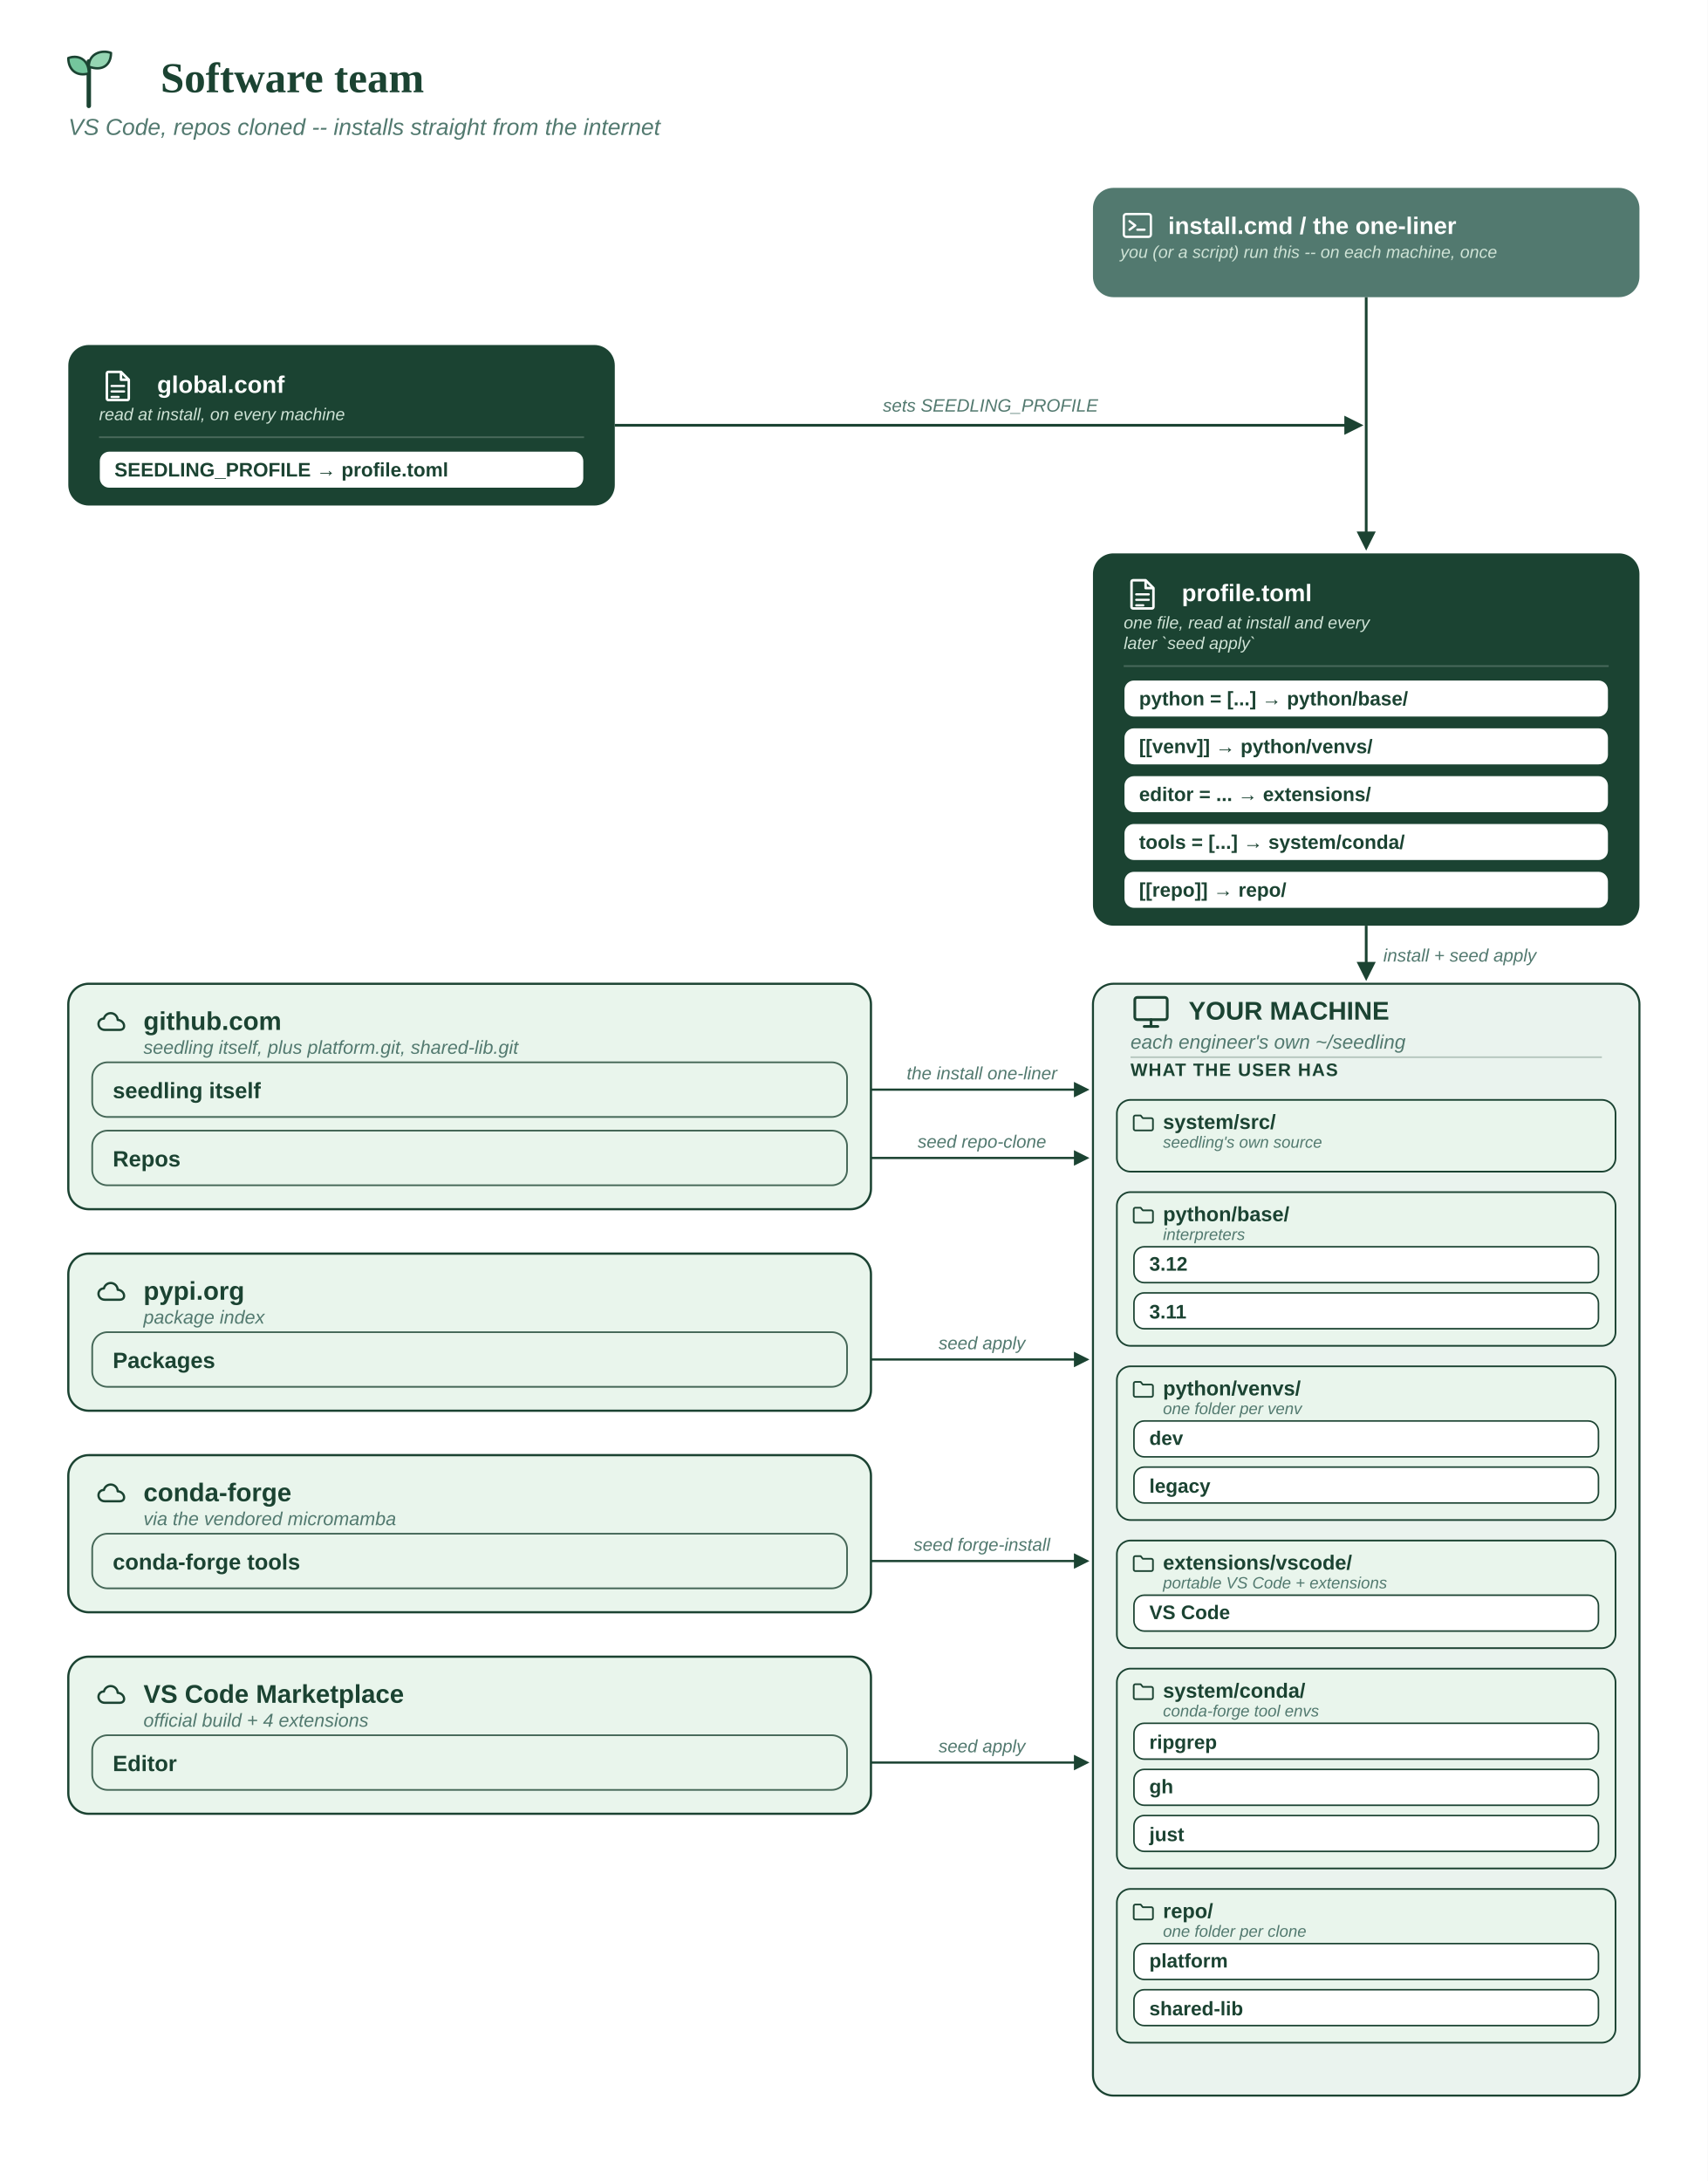
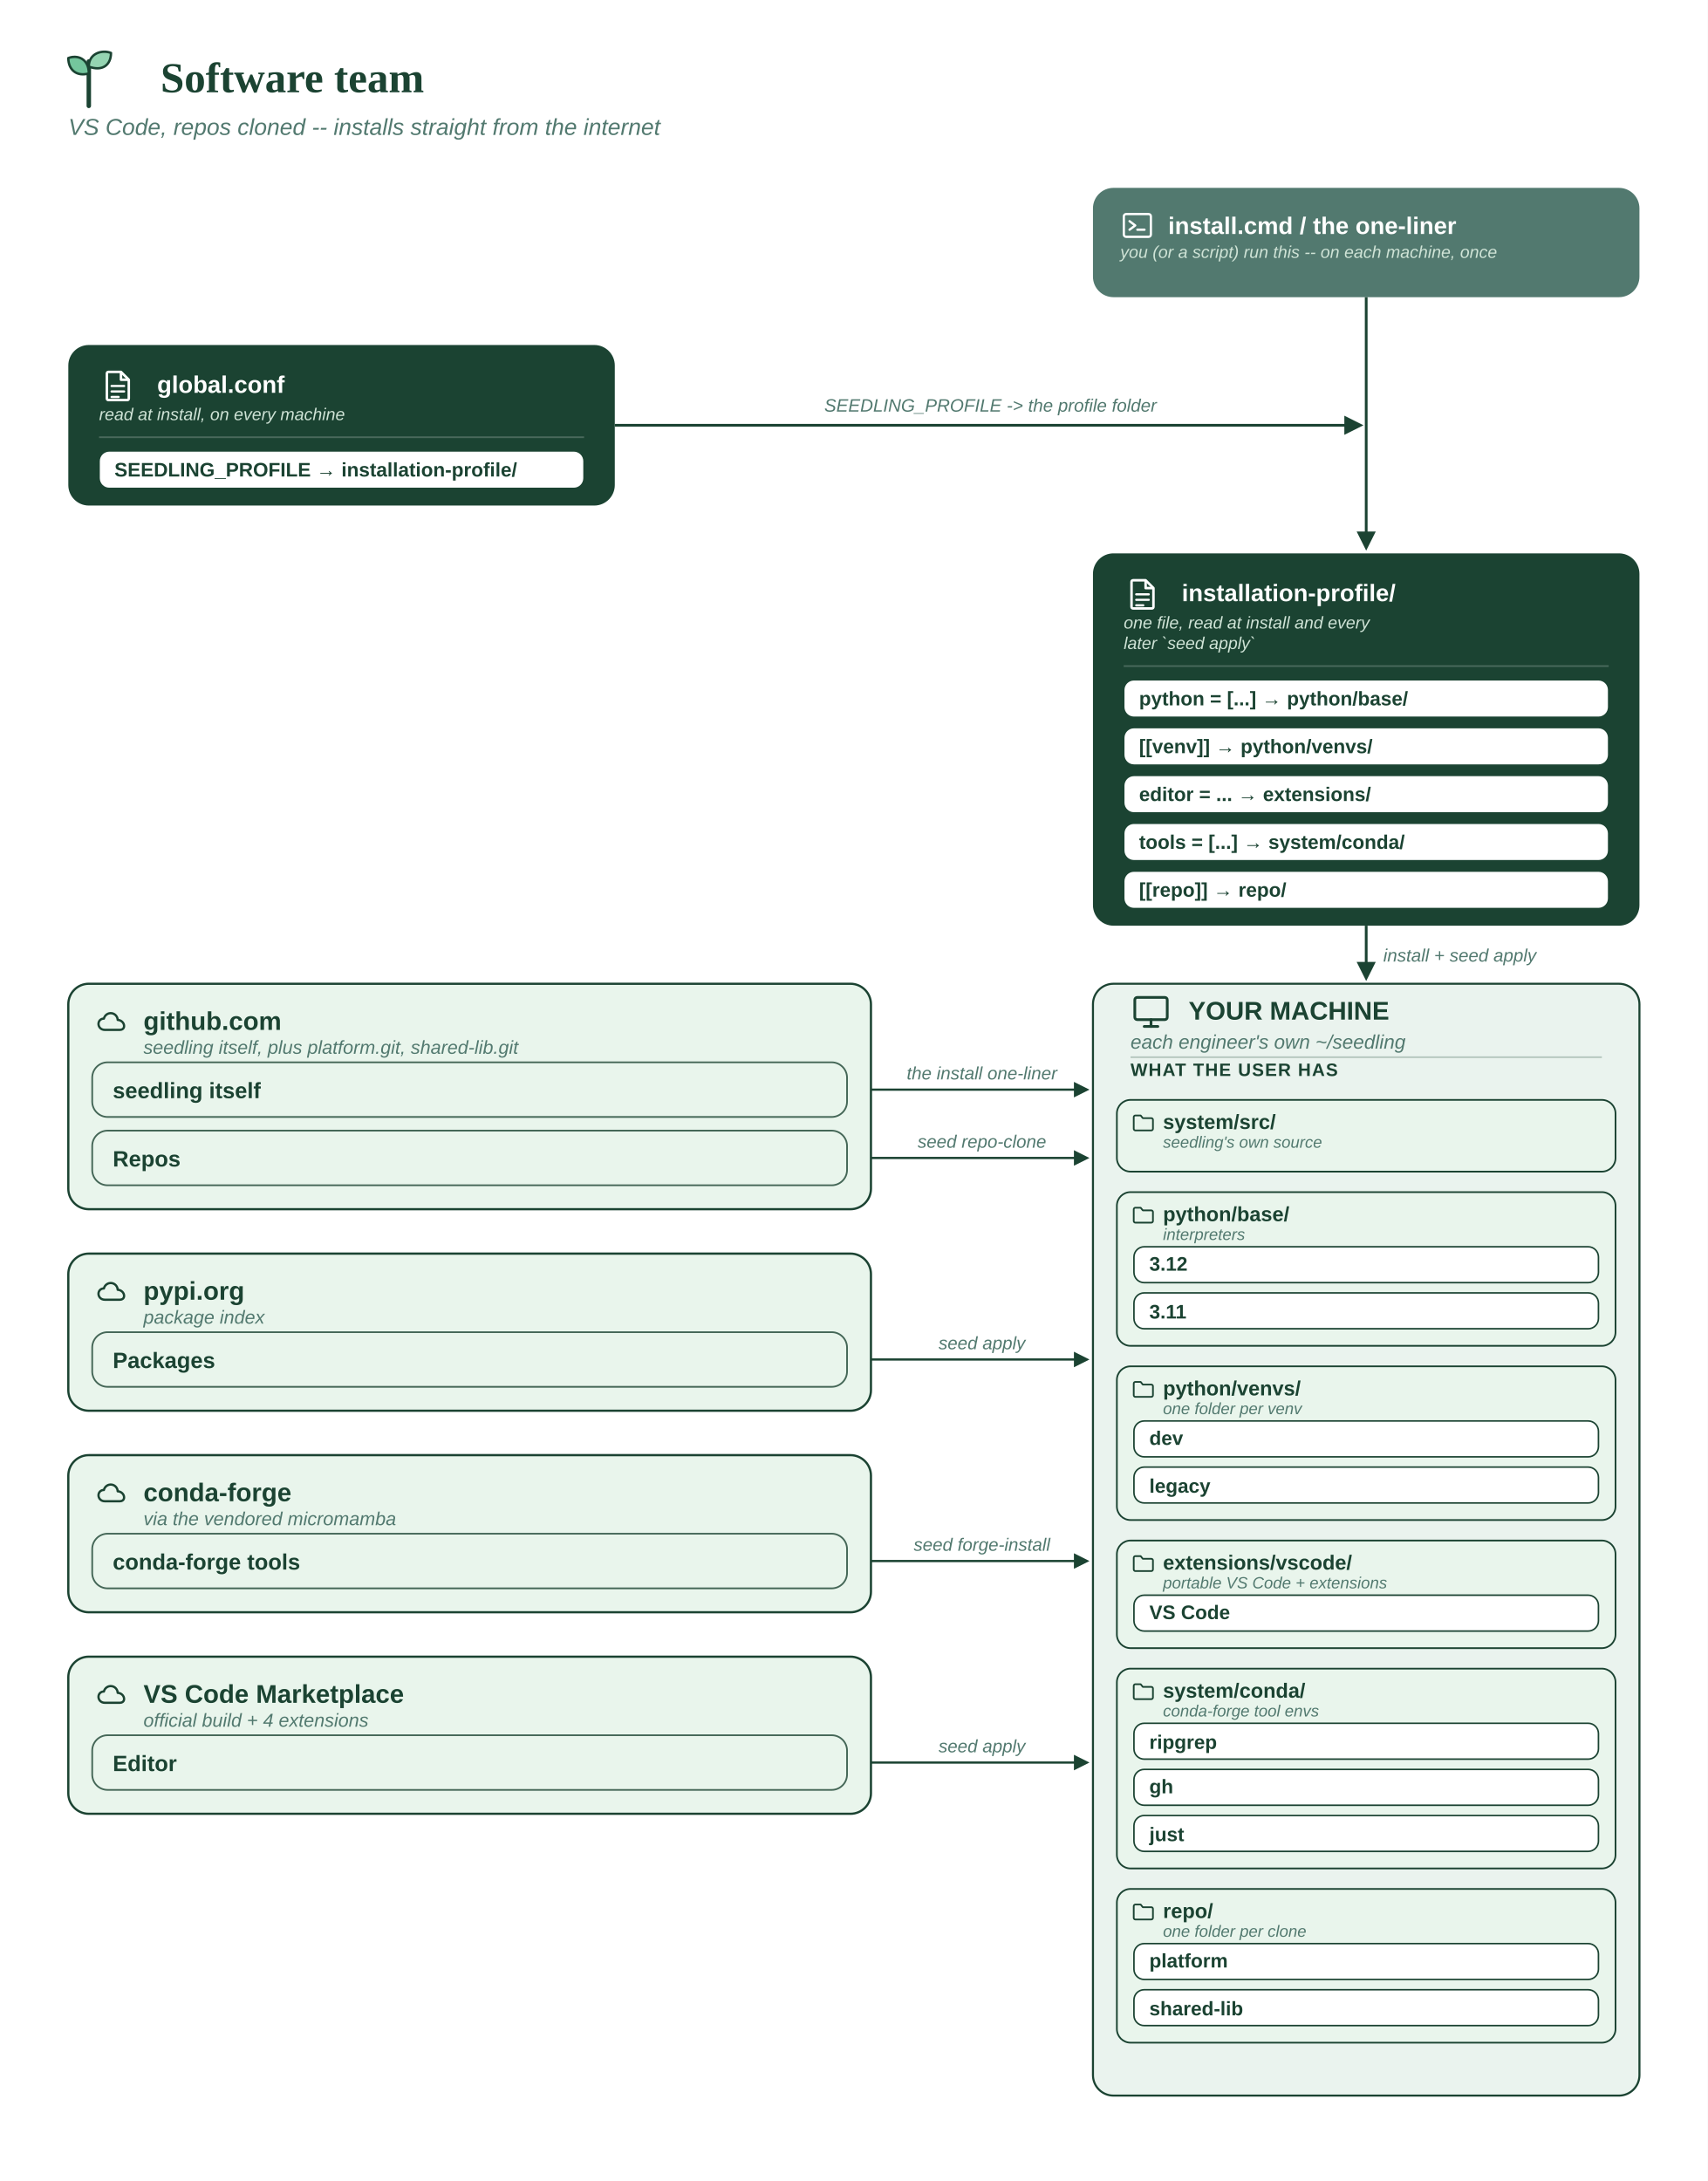
<svg xmlns="http://www.w3.org/2000/svg" viewBox="0 0 1000 1277" font-family="Arial, Helvetica, sans-serif">
  <defs>
    <defs>
      <style>
      .head  { font-family: Georgia, 'Times New Roman', serif; }
      .body  { font-family: Arial, Helvetica, sans-serif; }
      .fg    { fill: #1B4332; }
      .fw    { fill: #FFFFFF; }
      .fmute { fill: #52796F; }
    </style>
      <marker id="arrow" markerWidth="7" markerHeight="7" refX="5.5" refY="3.5" orient="auto">
        <path d="M0,0 L7,3.5 L0,7 Z" fill="#1B4332" />
      </marker>
      <symbol id="ic-cloud" viewBox="0 0 24 24">
        <path d="M6.5 18 C3.5 18 2 15.8 2 13.8 C2 11.6 3.8 10 5.8 10.1 C6.4 7.6 8.7 6 11.2 6.3 C13.6 6.6 15.4 8.6 15.5 11 C17.9 11.1 20 13 20 15.3 C20 17.4 18.2 18 17 18 Z" fill="none" stroke="currentColor" stroke-width="1.6" stroke-linejoin="round" />
      </symbol>
      <symbol id="ic-box" viewBox="0 0 24 24">
        <path d="M3 8 L12 4 L21 8 L12 12 Z" fill="none" stroke="currentColor" stroke-width="1.6" stroke-linejoin="round" />
        <path d="M3 8 V17 L12 21 V12" fill="none" stroke="currentColor" stroke-width="1.6" stroke-linejoin="round" />
        <path d="M21 8 V17 L12 21" fill="none" stroke="currentColor" stroke-width="1.6" stroke-linejoin="round" />
      </symbol>
      <symbol id="ic-server" viewBox="0 0 24 24">
        <rect x="3" y="4" width="18" height="6" rx="1.3" fill="none" stroke="currentColor" stroke-width="1.6" />
        <rect x="3" y="14" width="18" height="6" rx="1.3" fill="none" stroke="currentColor" stroke-width="1.6" />
        <circle cx="7" cy="7" r="1" fill="currentColor" />
        <circle cx="7" cy="17" r="1" fill="currentColor" />
      </symbol>
      <symbol id="ic-monitor" viewBox="0 0 24 24">
        <rect x="2.5" y="4" width="19" height="13" rx="1.4" fill="none" stroke="currentColor" stroke-width="1.6" />
        <line x1="8" y1="21" x2="16" y2="21" stroke="currentColor" stroke-width="1.6" stroke-linecap="round" />
        <line x1="12" y1="17" x2="12" y2="21" stroke="currentColor" stroke-width="1.6" stroke-linecap="round" />
      </symbol>
      <symbol id="ic-folder" viewBox="0 0 24 24">
        <path d="M3 6.5 C3 5.7 3.7 5 4.5 5 H9.5 L11.5 7.5 H19.5 C20.3 7.5 21 8.2 21 9 V17.5 C21 18.3 20.3 19 19.5 19 H4.5 C3.7 19 3 18.3 3 17.5 Z" fill="none" stroke="currentColor" stroke-width="1.6" stroke-linejoin="round" />
      </symbol>
      <symbol id="ic-doc" viewBox="0 0 24 24">
        <path d="M6 3 H14 L19 8 V20 C19 20.6 18.6 21 18 21 H6 C5.4 21 5 20.6 5 20 V4 C5 3.4 5.4 3 6 3 Z" fill="none" stroke="currentColor" stroke-width="1.6" stroke-linejoin="round" />
        <path d="M14 3 V8 H19" fill="none" stroke="currentColor" stroke-width="1.6" stroke-linejoin="round" />
        <line x1="8" y1="12" x2="16" y2="12" stroke="currentColor" stroke-width="1.4" stroke-linecap="round" />
        <line x1="8" y1="15.5" x2="16" y2="15.5" stroke="currentColor" stroke-width="1.4" stroke-linecap="round" />
        <line x1="8" y1="19" x2="12.5" y2="19" stroke="currentColor" stroke-width="1.4" stroke-linecap="round" />
      </symbol>
      <symbol id="ic-terminal" viewBox="0 0 24 24">
        <rect x="2.5" y="4" width="19" height="16" rx="1.6" fill="none" stroke="currentColor" stroke-width="1.6" />
        <path d="M6.5 9 L10.5 12 L6.5 15" fill="none" stroke="currentColor" stroke-width="1.6" stroke-linecap="round" stroke-linejoin="round" />
        <line x1="12" y1="15" x2="17" y2="15" stroke="currentColor" stroke-width="1.6" stroke-linecap="round" />
      </symbol>
    </defs>
  </defs>
  <rect x="0" y="0" width="1000" height="1277" fill="#FFFFFF" />
  <g transform="translate(40,20)">
    <path d="M12 42 V16" stroke="#1B4332" stroke-width="2.6" stroke-linecap="round" fill="none" />
    <path d="M12 23 C12 14 5 12 0 14 C0 21 5 25 12 23 Z" fill="#74C69D" stroke="#1B4332" stroke-width="1.4" stroke-linejoin="round" />
    <path d="M12 19 C12 11 20 9 25 11 C25 18 20 22 12 19 Z" fill="#95D5B2" stroke="#1B4332" stroke-width="1.4" stroke-linejoin="round" />
  </g>
  <text x="94" y="54" class="head fg" font-size="25" font-weight="700">Software team</text>
  <text x="40" y="79" class="body fmute" font-size="13.5" font-style="italic">VS Code, repos cloned -- installs straight from the internet</text>
  <rect x="640" y="110" width="320" height="64" rx="12" fill="#52796F" />
  <use href="#ic-terminal" x="656" y="122" width="20" height="20" color="#FFFFFF" />
  <text x="684" y="137" class="body fw" font-size="14.0" font-weight="700">install.cmd  /  the one-liner</text>
  <text x="656" y="151" class="body" fill="#CFE3D6" font-size="10" font-style="italic">you (or a script) run this -- on each machine, once</text>
  <line x1="800" y1="174" x2="800" y2="320" stroke="#1B4332" stroke-width="1.6" marker-end="url(#arrow)" />
  <rect x="40" y="202" width="320" height="94" rx="12" fill="#1B4332" />
  <use href="#ic-doc" x="58" y="215" width="22" height="22" color="#FFFFFF" />
  <text x="92" y="230" class="body fw" font-size="14" font-weight="700">global.conf</text>
  <text x="58" y="246" class="body" fill="#CFE3D6" font-size="10" font-style="italic">read at install, on every machine</text>
  <line x1="58" y1="256" x2="342" y2="256" stroke="#FFFFFF" stroke-width="1" opacity="0.2" />
  <rect x="58" y="264" width="284" height="22" rx="6" fill="#FFFFFF" stroke="#1B4332" stroke-width="0.9" />
-   <text x="67" y="279" class="body fg" font-size="11.5" font-weight="600">SEEDLING_PROFILE  →  profile.toml</text>
+   <text x="67" y="279" class="body fg" font-size="11.5" font-weight="600">SEEDLING_PROFILE  →  installation-profile/</text>
  <line x1="360" y1="249" x2="796" y2="249" stroke="#1B4332" stroke-width="1.6" marker-end="url(#arrow)" />
-   <text x="580" y="241" text-anchor="middle" class="body fmute" font-size="10.5" font-style="italic">sets SEEDLING_PROFILE</text>
+   <text x="580" y="241" text-anchor="middle" class="body fmute" font-size="10.5" font-style="italic">SEEDLING_PROFILE -&gt; the profile folder</text>
  <rect x="640" y="324" width="320" height="218" rx="12" fill="#1B4332" />
  <use href="#ic-doc" x="658" y="337" width="22" height="22" color="#FFFFFF" />
-   <text x="692" y="352" class="body fw" font-size="14.0" font-weight="700">profile.toml</text>
+   <text x="692" y="352" class="body fw" font-size="14.0" font-weight="700">installation-profile/</text>
  <text x="658" y="368" class="body" fill="#CFE3D6" font-size="10" font-style="italic">one file, read at install and every</text>
  <text x="658" y="380" class="body" fill="#CFE3D6" font-size="10" font-style="italic">later `seed apply`</text>
  <line x1="658" y1="390" x2="942" y2="390" stroke="#FFFFFF" stroke-width="1" opacity="0.2" />
  <rect x="658" y="398" width="284" height="22" rx="6" fill="#FFFFFF" stroke="#1B4332" stroke-width="0.9" />
  <text x="667" y="413" class="body fg" font-size="11.5" font-weight="600">python = [...]  →  python/base/</text>
  <rect x="658" y="426" width="284" height="22" rx="6" fill="#FFFFFF" stroke="#1B4332" stroke-width="0.9" />
  <text x="667" y="441" class="body fg" font-size="11.5" font-weight="600">[[venv]]  →  python/venvs/</text>
  <rect x="658" y="454" width="284" height="22" rx="6" fill="#FFFFFF" stroke="#1B4332" stroke-width="0.9" />
  <text x="667" y="469" class="body fg" font-size="11.5" font-weight="600">editor = ...  →  extensions/</text>
  <rect x="658" y="482" width="284" height="22" rx="6" fill="#FFFFFF" stroke="#1B4332" stroke-width="0.9" />
  <text x="667" y="497" class="body fg" font-size="11.5" font-weight="600">tools = [...]  →  system/conda/</text>
  <rect x="658" y="510" width="284" height="22" rx="6" fill="#FFFFFF" stroke="#1B4332" stroke-width="0.9" />
  <text x="667" y="525" class="body fg" font-size="11.5" font-weight="600">[[repo]]  →  repo/</text>
  <line x1="800" y1="542" x2="800" y2="572" stroke="#1B4332" stroke-width="1.6" marker-end="url(#arrow)" />
  <text x="810" y="563" class="body fmute" font-size="10.5" font-style="italic">install + seed apply</text>
  <rect x="640" y="576" width="320" height="651" rx="12" fill="#EAF3EE" stroke="#1B4332" stroke-width="1.2" />
  <use href="#ic-monitor" x="662" y="580" width="24" height="24" color="#1B4332" />
  <text x="696" y="597" class="body fg" font-size="15" font-weight="700">YOUR MACHINE</text>
  <text x="662" y="614" class="body fmute" font-size="11.5" font-style="italic">each engineer's own ~/seedling</text>
  <line x1="662" y1="619" x2="938" y2="619" stroke="#1B4332" stroke-width="1" opacity="0.25" />
  <text x="662" y="630" class="body fg" font-size="10.5" font-weight="700" letter-spacing="0.6">WHAT THE USER HAS</text>
  <rect x="654" y="644" width="292" height="42" rx="8" fill="#E9F5EC" stroke="#1B4332" stroke-width="1" />
  <use href="#ic-folder" x="662" y="650" width="15" height="15" color="#1B4332" />
  <text x="681" y="661" class="body fg" font-size="12.0" font-weight="700">system/src/</text>
  <text x="681" y="672" class="body fmute" font-size="9.5" font-style="italic">seedling's own source</text>
  <rect x="654" y="698" width="292" height="90" rx="8" fill="#E9F5EC" stroke="#1B4332" stroke-width="1" />
  <use href="#ic-folder" x="662" y="704" width="15" height="15" color="#1B4332" />
  <text x="681" y="715" class="body fg" font-size="12.0" font-weight="700">python/base/</text>
  <text x="681" y="726" class="body fmute" font-size="9.5" font-style="italic">interpreters</text>
  <rect x="664" y="730" width="272" height="21" rx="6" fill="#FFFFFF" stroke="#1B4332" stroke-width="0.9" />
  <text x="673" y="744" class="body fg" font-size="11.5" font-weight="600">3.12</text>
  <rect x="664" y="757" width="272" height="21" rx="6" fill="#FFFFFF" stroke="#1B4332" stroke-width="0.9" />
  <text x="673" y="772" class="body fg" font-size="11.5" font-weight="600">3.11</text>
  <rect x="654" y="800" width="292" height="90" rx="8" fill="#E9F5EC" stroke="#1B4332" stroke-width="1" />
  <use href="#ic-folder" x="662" y="806" width="15" height="15" color="#1B4332" />
  <text x="681" y="817" class="body fg" font-size="12.0" font-weight="700">python/venvs/</text>
  <text x="681" y="828" class="body fmute" font-size="9.5" font-style="italic">one folder per venv</text>
  <rect x="664" y="832" width="272" height="21" rx="6" fill="#FFFFFF" stroke="#1B4332" stroke-width="0.9" />
  <text x="673" y="846" class="body fg" font-size="11.5" font-weight="600">dev</text>
  <rect x="664" y="859" width="272" height="21" rx="6" fill="#FFFFFF" stroke="#1B4332" stroke-width="0.9" />
  <text x="673" y="874" class="body fg" font-size="11.5" font-weight="600">legacy</text>
  <rect x="654" y="902" width="292" height="63" rx="8" fill="#E9F5EC" stroke="#1B4332" stroke-width="1" />
  <use href="#ic-folder" x="662" y="908" width="15" height="15" color="#1B4332" />
  <text x="681" y="919" class="body fg" font-size="12.0" font-weight="700">extensions/vscode/</text>
  <text x="681" y="930" class="body fmute" font-size="9.5" font-style="italic">portable VS Code + extensions</text>
  <rect x="664" y="934" width="272" height="21" rx="6" fill="#FFFFFF" stroke="#1B4332" stroke-width="0.9" />
  <text x="673" y="948" class="body fg" font-size="11.5" font-weight="600">VS Code</text>
  <rect x="654" y="977" width="292" height="117" rx="8" fill="#E9F5EC" stroke="#1B4332" stroke-width="1" />
  <use href="#ic-folder" x="662" y="983" width="15" height="15" color="#1B4332" />
  <text x="681" y="994" class="body fg" font-size="12.0" font-weight="700">system/conda/</text>
  <text x="681" y="1005" class="body fmute" font-size="9.5" font-style="italic">conda-forge tool envs</text>
  <rect x="664" y="1009" width="272" height="21" rx="6" fill="#FFFFFF" stroke="#1B4332" stroke-width="0.9" />
  <text x="673" y="1024" class="body fg" font-size="11.5" font-weight="600">ripgrep</text>
  <rect x="664" y="1036" width="272" height="21" rx="6" fill="#FFFFFF" stroke="#1B4332" stroke-width="0.9" />
  <text x="673" y="1050" class="body fg" font-size="11.5" font-weight="600">gh</text>
  <rect x="664" y="1063" width="272" height="21" rx="6" fill="#FFFFFF" stroke="#1B4332" stroke-width="0.9" />
  <text x="673" y="1078" class="body fg" font-size="11.5" font-weight="600">just</text>
  <rect x="654" y="1106" width="292" height="90" rx="8" fill="#E9F5EC" stroke="#1B4332" stroke-width="1" />
  <use href="#ic-folder" x="662" y="1112" width="15" height="15" color="#1B4332" />
  <text x="681" y="1123" class="body fg" font-size="12.0" font-weight="700">repo/</text>
  <text x="681" y="1134" class="body fmute" font-size="9.5" font-style="italic">one folder per clone</text>
  <rect x="664" y="1138" width="272" height="21" rx="6" fill="#FFFFFF" stroke="#1B4332" stroke-width="0.9" />
  <text x="673" y="1152" class="body fg" font-size="11.5" font-weight="600">platform</text>
  <rect x="664" y="1165" width="272" height="21" rx="6" fill="#FFFFFF" stroke="#1B4332" stroke-width="0.9" />
  <text x="673" y="1180" class="body fg" font-size="11.5" font-weight="600">shared-lib</text>
  <rect x="40" y="576" width="470" height="132" rx="12" fill="#E9F5EC" stroke="#1B4332" stroke-width="1.3" />
  <use href="#ic-cloud" x="56" y="588" width="20" height="20" color="#1B4332" />
  <text x="84" y="603" class="body fg" font-size="15.0" font-weight="700">github.com</text>
  <text x="84" y="617" class="body fmute" font-size="11.0" font-style="italic">seedling itself, plus platform.git, shared-lib.git</text>
  <rect x="54" y="622" width="442" height="32" rx="9" fill="#E9F5EC" stroke="#1B4332" stroke-width="1" opacity="0.8" />
  <text x="66" y="643" class="body fg" font-size="13.0" font-weight="700">seedling itself</text>
  <line x1="510" y1="638" x2="636" y2="638" stroke="#1B4332" stroke-width="1.3" marker-end="url(#arrow)" />
  <text x="575" y="632" text-anchor="middle" class="body fmute" font-size="10.5" font-style="italic">the install one-liner</text>
  <rect x="54" y="662" width="442" height="32" rx="9" fill="#E9F5EC" stroke="#1B4332" stroke-width="1" opacity="0.8" />
  <text x="66" y="683" class="body fg" font-size="13.0" font-weight="700">Repos</text>
  <line x1="510" y1="678" x2="636" y2="678" stroke="#1B4332" stroke-width="1.3" marker-end="url(#arrow)" />
  <text x="575" y="672" text-anchor="middle" class="body fmute" font-size="10.5" font-style="italic">seed repo-clone</text>
  <rect x="40" y="734" width="470" height="92" rx="12" fill="#E9F5EC" stroke="#1B4332" stroke-width="1.3" />
  <use href="#ic-cloud" x="56" y="746" width="20" height="20" color="#1B4332" />
  <text x="84" y="761" class="body fg" font-size="15.0" font-weight="700">pypi.org</text>
  <text x="84" y="775" class="body fmute" font-size="11.0" font-style="italic">package index</text>
  <rect x="54" y="780" width="442" height="32" rx="9" fill="#E9F5EC" stroke="#1B4332" stroke-width="1" opacity="0.8" />
  <text x="66" y="801" class="body fg" font-size="13.0" font-weight="700">Packages</text>
  <line x1="510" y1="796" x2="636" y2="796" stroke="#1B4332" stroke-width="1.3" marker-end="url(#arrow)" />
  <text x="575" y="790" text-anchor="middle" class="body fmute" font-size="10.5" font-style="italic">seed apply</text>
  <rect x="40" y="852" width="470" height="92" rx="12" fill="#E9F5EC" stroke="#1B4332" stroke-width="1.3" />
  <use href="#ic-cloud" x="56" y="864" width="20" height="20" color="#1B4332" />
  <text x="84" y="879" class="body fg" font-size="15.0" font-weight="700">conda-forge</text>
  <text x="84" y="893" class="body fmute" font-size="11.0" font-style="italic">via the vendored micromamba</text>
  <rect x="54" y="898" width="442" height="32" rx="9" fill="#E9F5EC" stroke="#1B4332" stroke-width="1" opacity="0.8" />
  <text x="66" y="919" class="body fg" font-size="13.0" font-weight="700">conda-forge tools</text>
  <line x1="510" y1="914" x2="636" y2="914" stroke="#1B4332" stroke-width="1.3" marker-end="url(#arrow)" />
  <text x="575" y="908" text-anchor="middle" class="body fmute" font-size="10.5" font-style="italic">seed forge-install</text>
  <rect x="40" y="970" width="470" height="92" rx="12" fill="#E9F5EC" stroke="#1B4332" stroke-width="1.3" />
  <use href="#ic-cloud" x="56" y="982" width="20" height="20" color="#1B4332" />
  <text x="84" y="997" class="body fg" font-size="15.0" font-weight="700">VS Code Marketplace</text>
  <text x="84" y="1011" class="body fmute" font-size="11.0" font-style="italic">official build + 4 extensions</text>
  <rect x="54" y="1016" width="442" height="32" rx="9" fill="#E9F5EC" stroke="#1B4332" stroke-width="1" opacity="0.8" />
  <text x="66" y="1037" class="body fg" font-size="13.0" font-weight="700">Editor</text>
  <line x1="510" y1="1032" x2="636" y2="1032" stroke="#1B4332" stroke-width="1.3" marker-end="url(#arrow)" />
  <text x="575" y="1026" text-anchor="middle" class="body fmute" font-size="10.5" font-style="italic">seed apply</text>
</svg>
